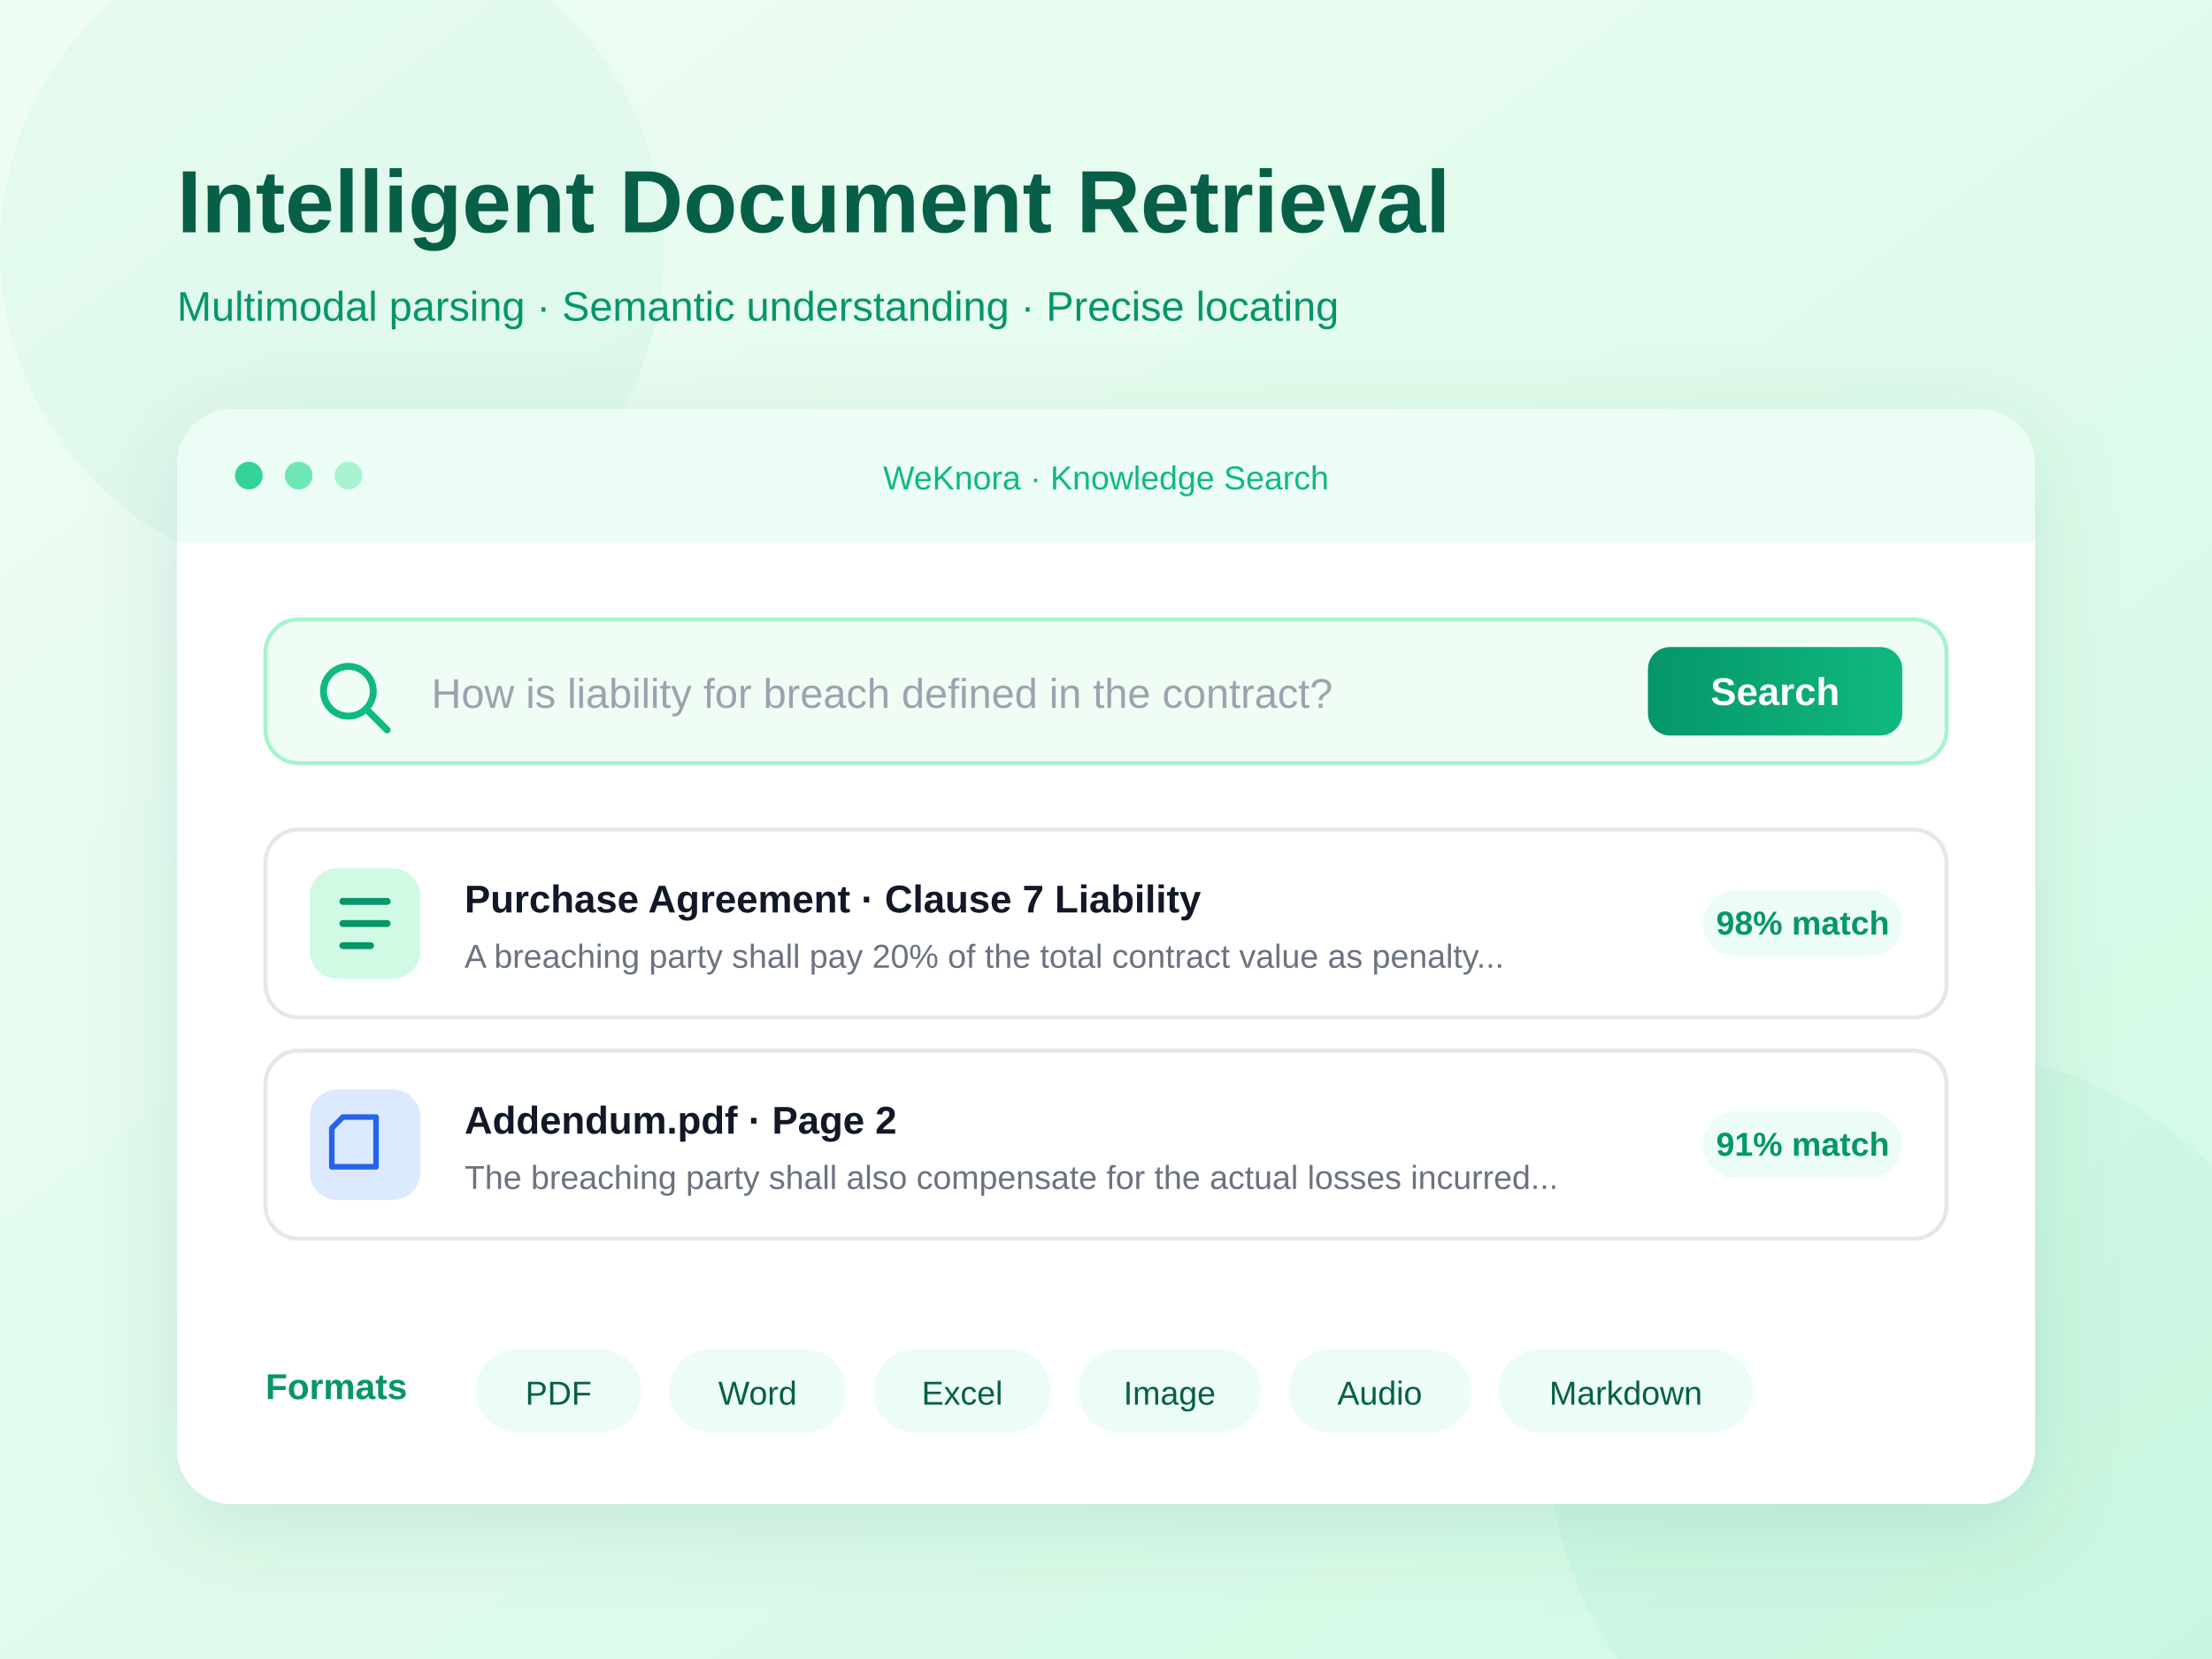
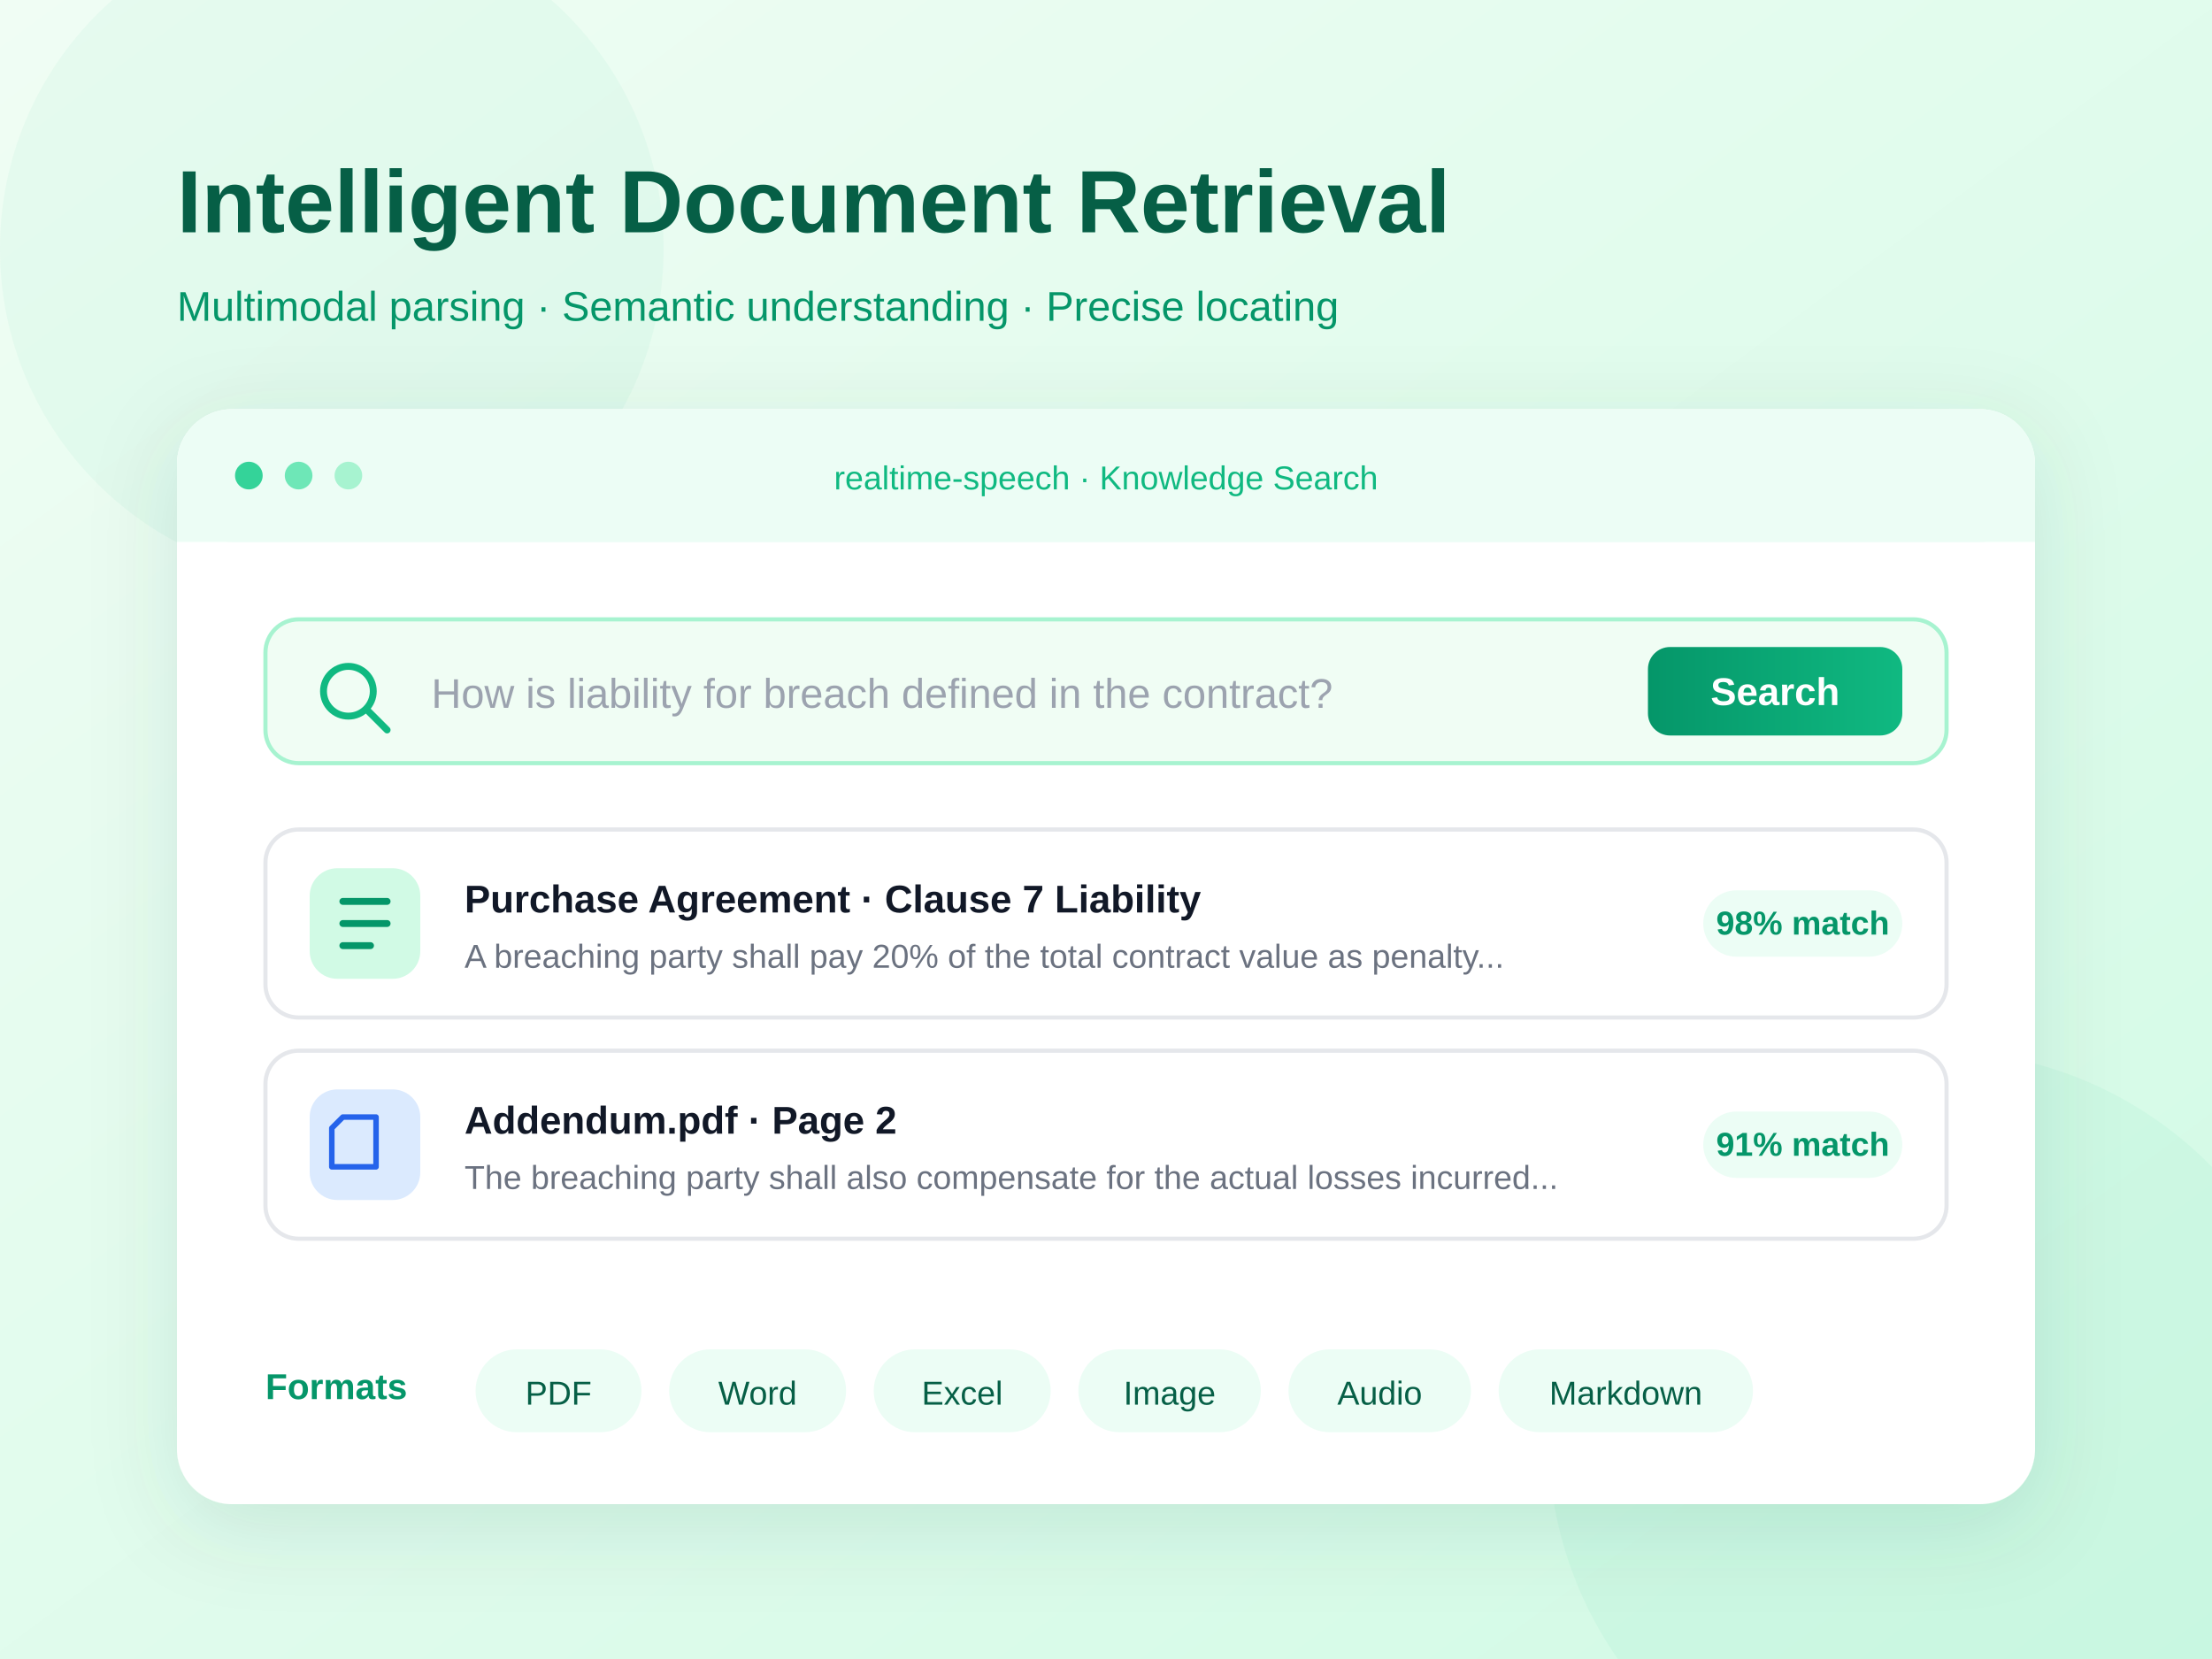
<svg xmlns="http://www.w3.org/2000/svg" viewBox="0 0 800 600">
  <defs>
    <linearGradient id="bg1" x1="0%" y1="0%" x2="100%" y2="100%">
      <stop offset="0%" stop-color="#F0FDF4" />
      <stop offset="100%" stop-color="#D1FAE5" />
    </linearGradient>
    <linearGradient id="brand1" x1="0%" y1="0%" x2="100%" y2="0%">
      <stop offset="0%" stop-color="#059669" />
      <stop offset="100%" stop-color="#10B981" />
    </linearGradient>
    <filter id="soft1" x="-20%" y="-20%" width="140%" height="140%">
      <feDropShadow dx="0" dy="8" stdDeviation="16" flood-color="#065F46" flood-opacity="0.12" />
    </filter>
  </defs>
  <rect width="800" height="600" fill="url(#bg1)" />
  <circle cx="120" cy="90" r="120" fill="#10B981" opacity="0.05" />
  <circle cx="700" cy="520" r="140" fill="#34D399" opacity="0.06" />
  <text x="64" y="84" font-family="Arial, sans-serif" font-size="32" font-weight="700" fill="#065F46">Intelligent Document Retrieval</text>
  <text x="64" y="116" font-family="Arial, sans-serif" font-size="15" fill="#059669">Multimodal parsing · Semantic understanding · Precise locating</text>
  <g filter="url(#soft1)">
    <rect x="64" y="148" width="672" height="396" rx="20" fill="#FFFFFF" />
  </g>
  <rect x="64" y="148" width="672" height="48" rx="20" fill="#ECFDF5" />
  <rect x="64" y="176" width="672" height="20" fill="#ECFDF5" />
  <circle cx="90" cy="172" r="5" fill="#34D399" />
  <circle cx="108" cy="172" r="5" fill="#6EE7B7" />
  <circle cx="126" cy="172" r="5" fill="#A7F3D0" />
-   <text x="400" y="177" font-family="Arial, sans-serif" font-size="12" fill="#10B981" text-anchor="middle">WeKnora · Knowledge Search</text>
+   <text x="400" y="177" font-family="Arial, sans-serif" font-size="12" fill="#10B981" text-anchor="middle">realtime-speech · Knowledge Search</text>
  <g transform="translate(96, 224)">
    <rect width="608" height="52" rx="12" fill="#F0FDF4" stroke="#A7F3D0" stroke-width="1.5" />
    <circle cx="30" cy="26" r="9" fill="none" stroke="#10B981" stroke-width="2.5" />
    <line x1="37" y1="33" x2="44" y2="40" stroke="#10B981" stroke-width="2.5" stroke-linecap="round" />
    <text x="60" y="32" font-family="Arial, sans-serif" font-size="15" fill="#9CA3AF">How is liability for breach defined in the contract?</text>
    <rect x="500" y="10" width="92" height="32" rx="8" fill="url(#brand1)" />
    <text x="546" y="31" font-family="Arial, sans-serif" font-size="14" font-weight="600" fill="#FFFFFF" text-anchor="middle">Search</text>
  </g>
  <g transform="translate(96, 300)">
    <rect width="608" height="68" rx="12" fill="#FFFFFF" stroke="#E5E7EB" stroke-width="1.5" />
    <rect x="16" y="14" width="40" height="40" rx="10" fill="#D1FAE5" />
    <path d="M28 26 H44 M28 34 H44 M28 42 H38" stroke="#059669" stroke-width="2.5" stroke-linecap="round" />
    <text x="72" y="30" font-family="Arial, sans-serif" font-size="14" font-weight="600" fill="#111827">Purchase Agreement · Clause 7 Liability</text>
    <text x="72" y="50" font-family="Arial, sans-serif" font-size="12" fill="#6B7280">A breaching party shall pay 20% of the total contract value as penalty...</text>
    <rect x="520" y="22" width="72" height="24" rx="12" fill="#ECFDF5" />
    <text x="556" y="38" font-family="Arial, sans-serif" font-size="12" font-weight="600" fill="#059669" text-anchor="middle">98% match</text>
  </g>
  <g transform="translate(96, 380)">
    <rect width="608" height="68" rx="12" fill="#FFFFFF" stroke="#E5E7EB" stroke-width="1.5" />
    <rect x="16" y="14" width="40" height="40" rx="10" fill="#DBEAFE" />
    <path d="M28 24 h12 v18 h-16 v-14 z" fill="none" stroke="#2563EB" stroke-width="2" stroke-linejoin="round" />
    <text x="72" y="30" font-family="Arial, sans-serif" font-size="14" font-weight="600" fill="#111827">Addendum.pdf · Page 2</text>
    <text x="72" y="50" font-family="Arial, sans-serif" font-size="12" fill="#6B7280">The breaching party shall also compensate for the actual losses incurred...</text>
    <rect x="520" y="22" width="72" height="24" rx="12" fill="#ECFDF5" />
    <text x="556" y="38" font-family="Arial, sans-serif" font-size="12" font-weight="600" fill="#059669" text-anchor="middle">91% match</text>
  </g>
  <g transform="translate(96, 472)">
    <text x="0" y="34" font-family="Arial, sans-serif" font-size="13" font-weight="600" fill="#059669">Formats</text>
    <g font-family="Arial, sans-serif" font-size="12" fill="#065F46" text-anchor="middle">
      <rect x="76" y="16" width="60" height="30" rx="15" fill="#ECFDF5" />
      <text x="106" y="36">PDF</text>
      <rect x="146" y="16" width="64" height="30" rx="15" fill="#ECFDF5" />
      <text x="178" y="36">Word</text>
      <rect x="220" y="16" width="64" height="30" rx="15" fill="#ECFDF5" />
      <text x="252" y="36">Excel</text>
      <rect x="294" y="16" width="66" height="30" rx="15" fill="#ECFDF5" />
      <text x="327" y="36">Image</text>
      <rect x="370" y="16" width="66" height="30" rx="15" fill="#ECFDF5" />
      <text x="403" y="36">Audio</text>
      <rect x="446" y="16" width="92" height="30" rx="15" fill="#ECFDF5" />
      <text x="492" y="36">Markdown</text>
    </g>
  </g>
</svg>
